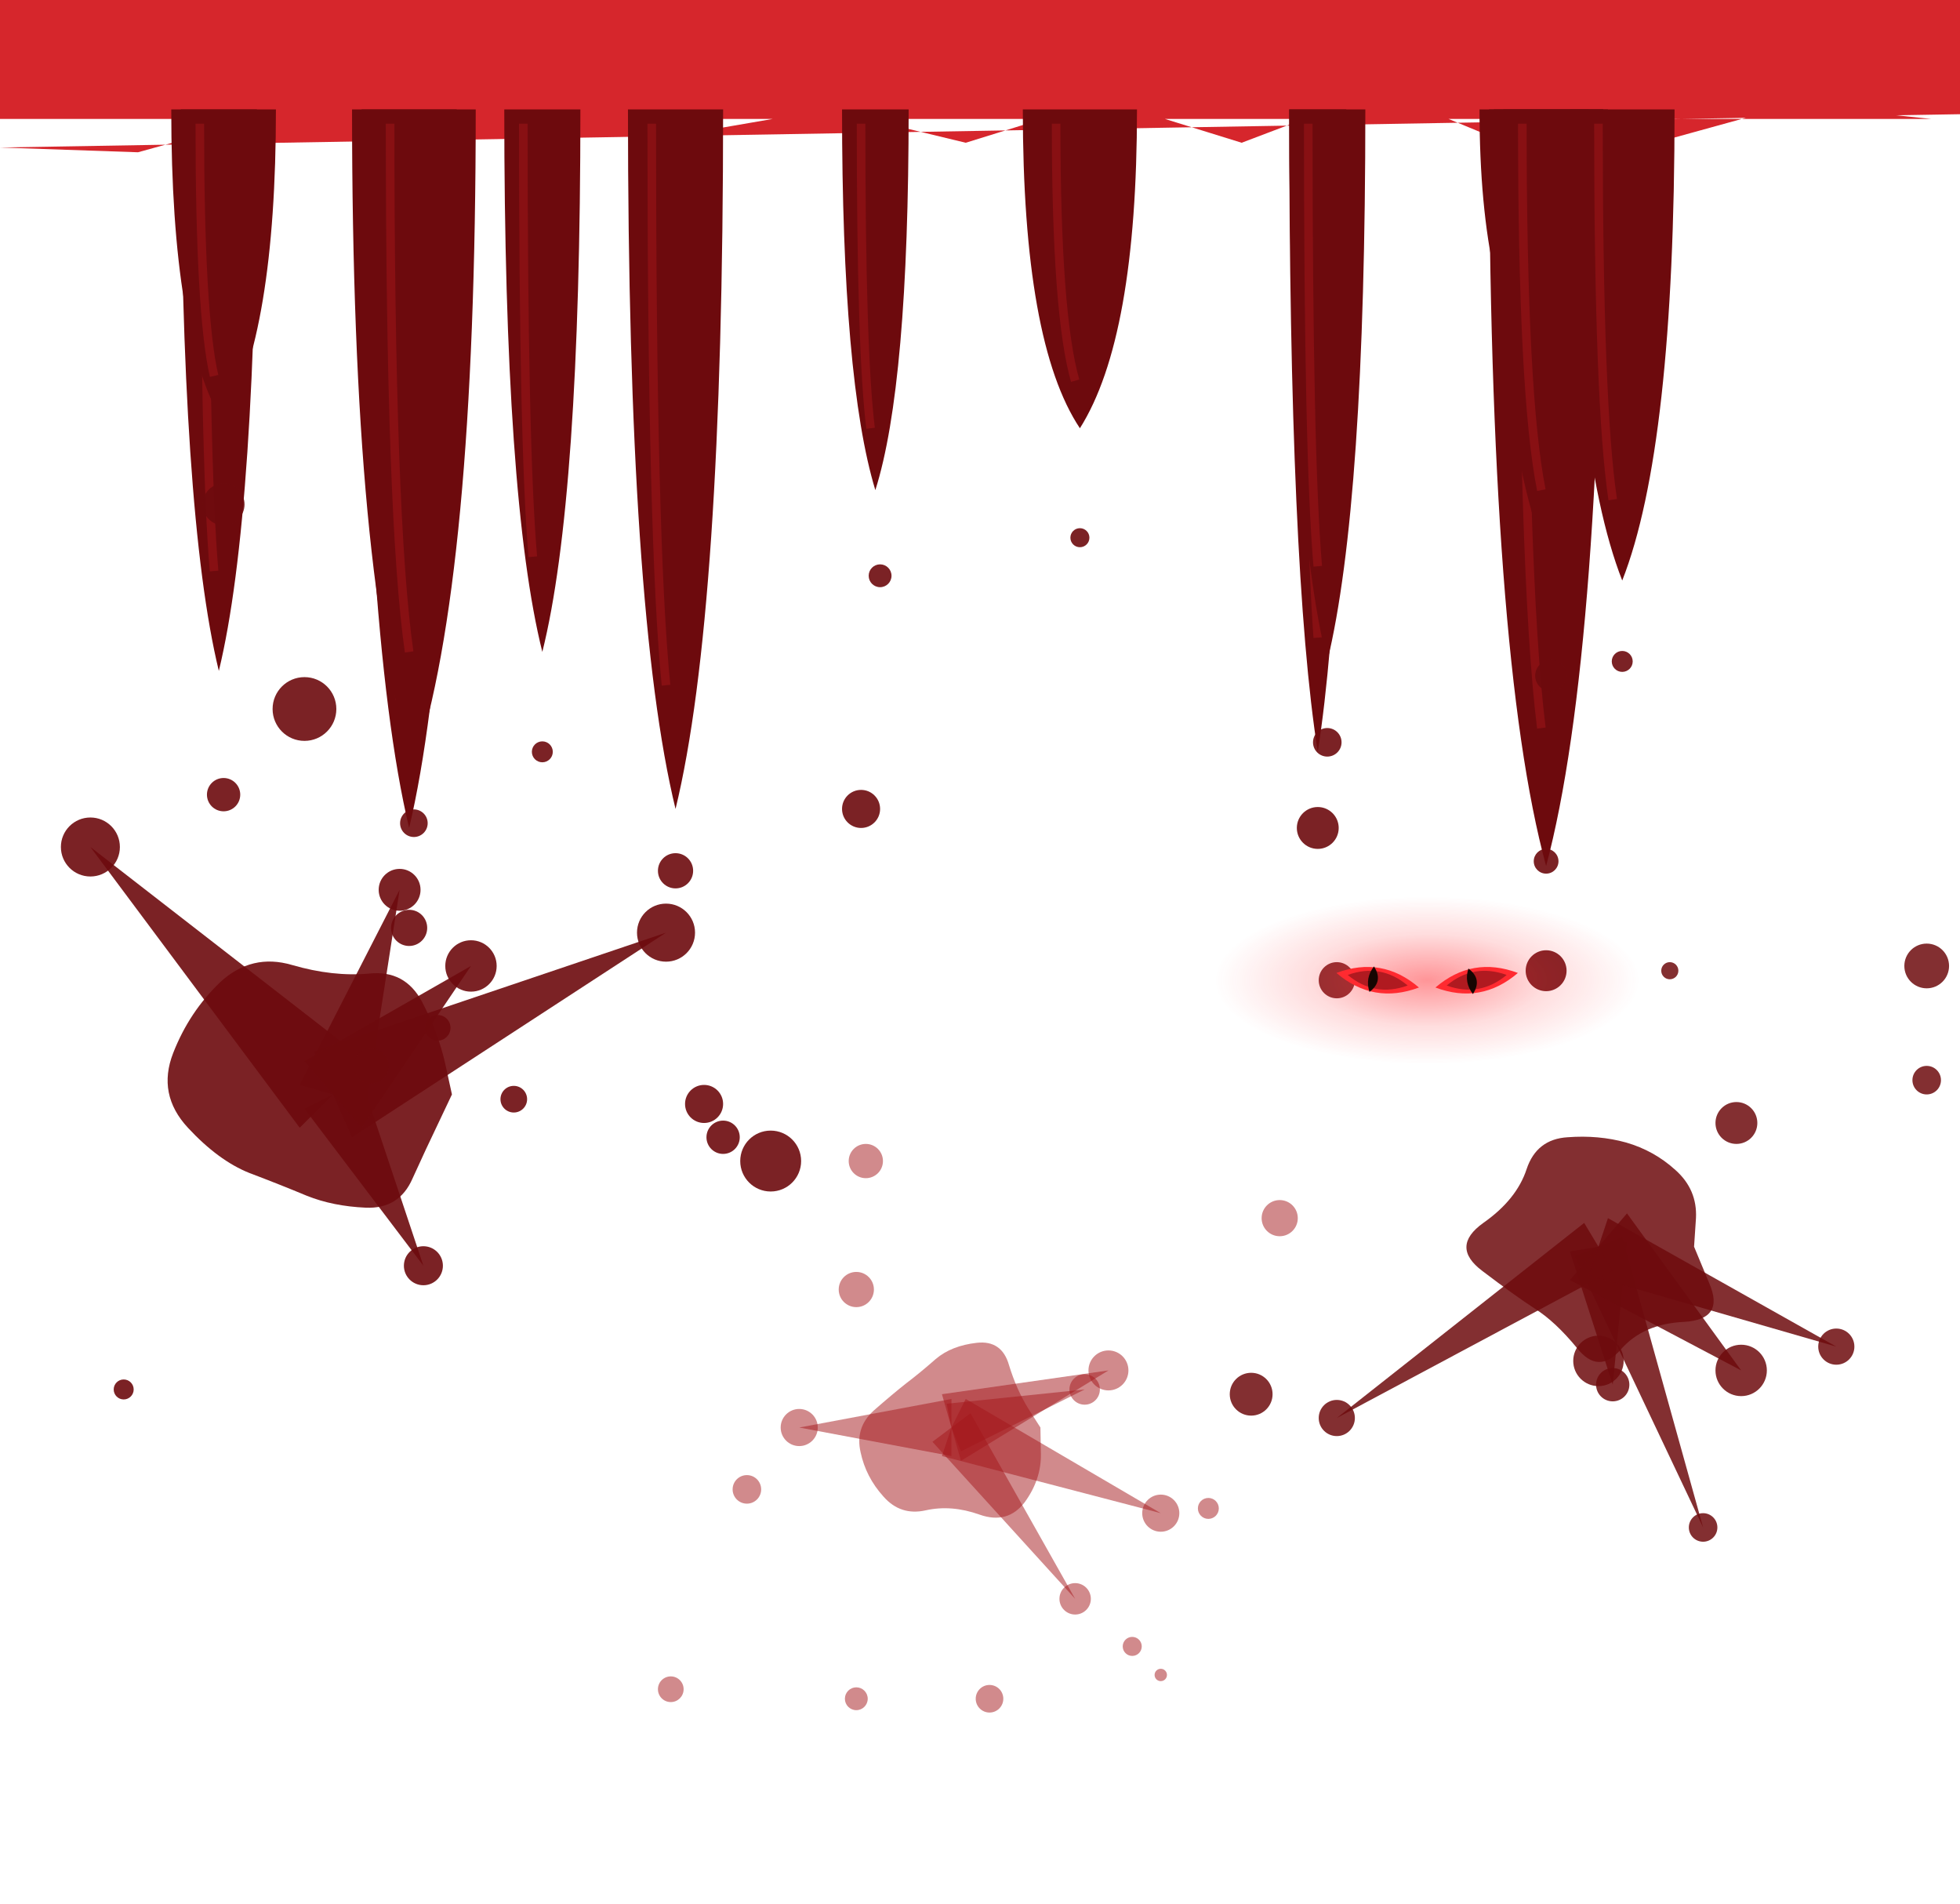
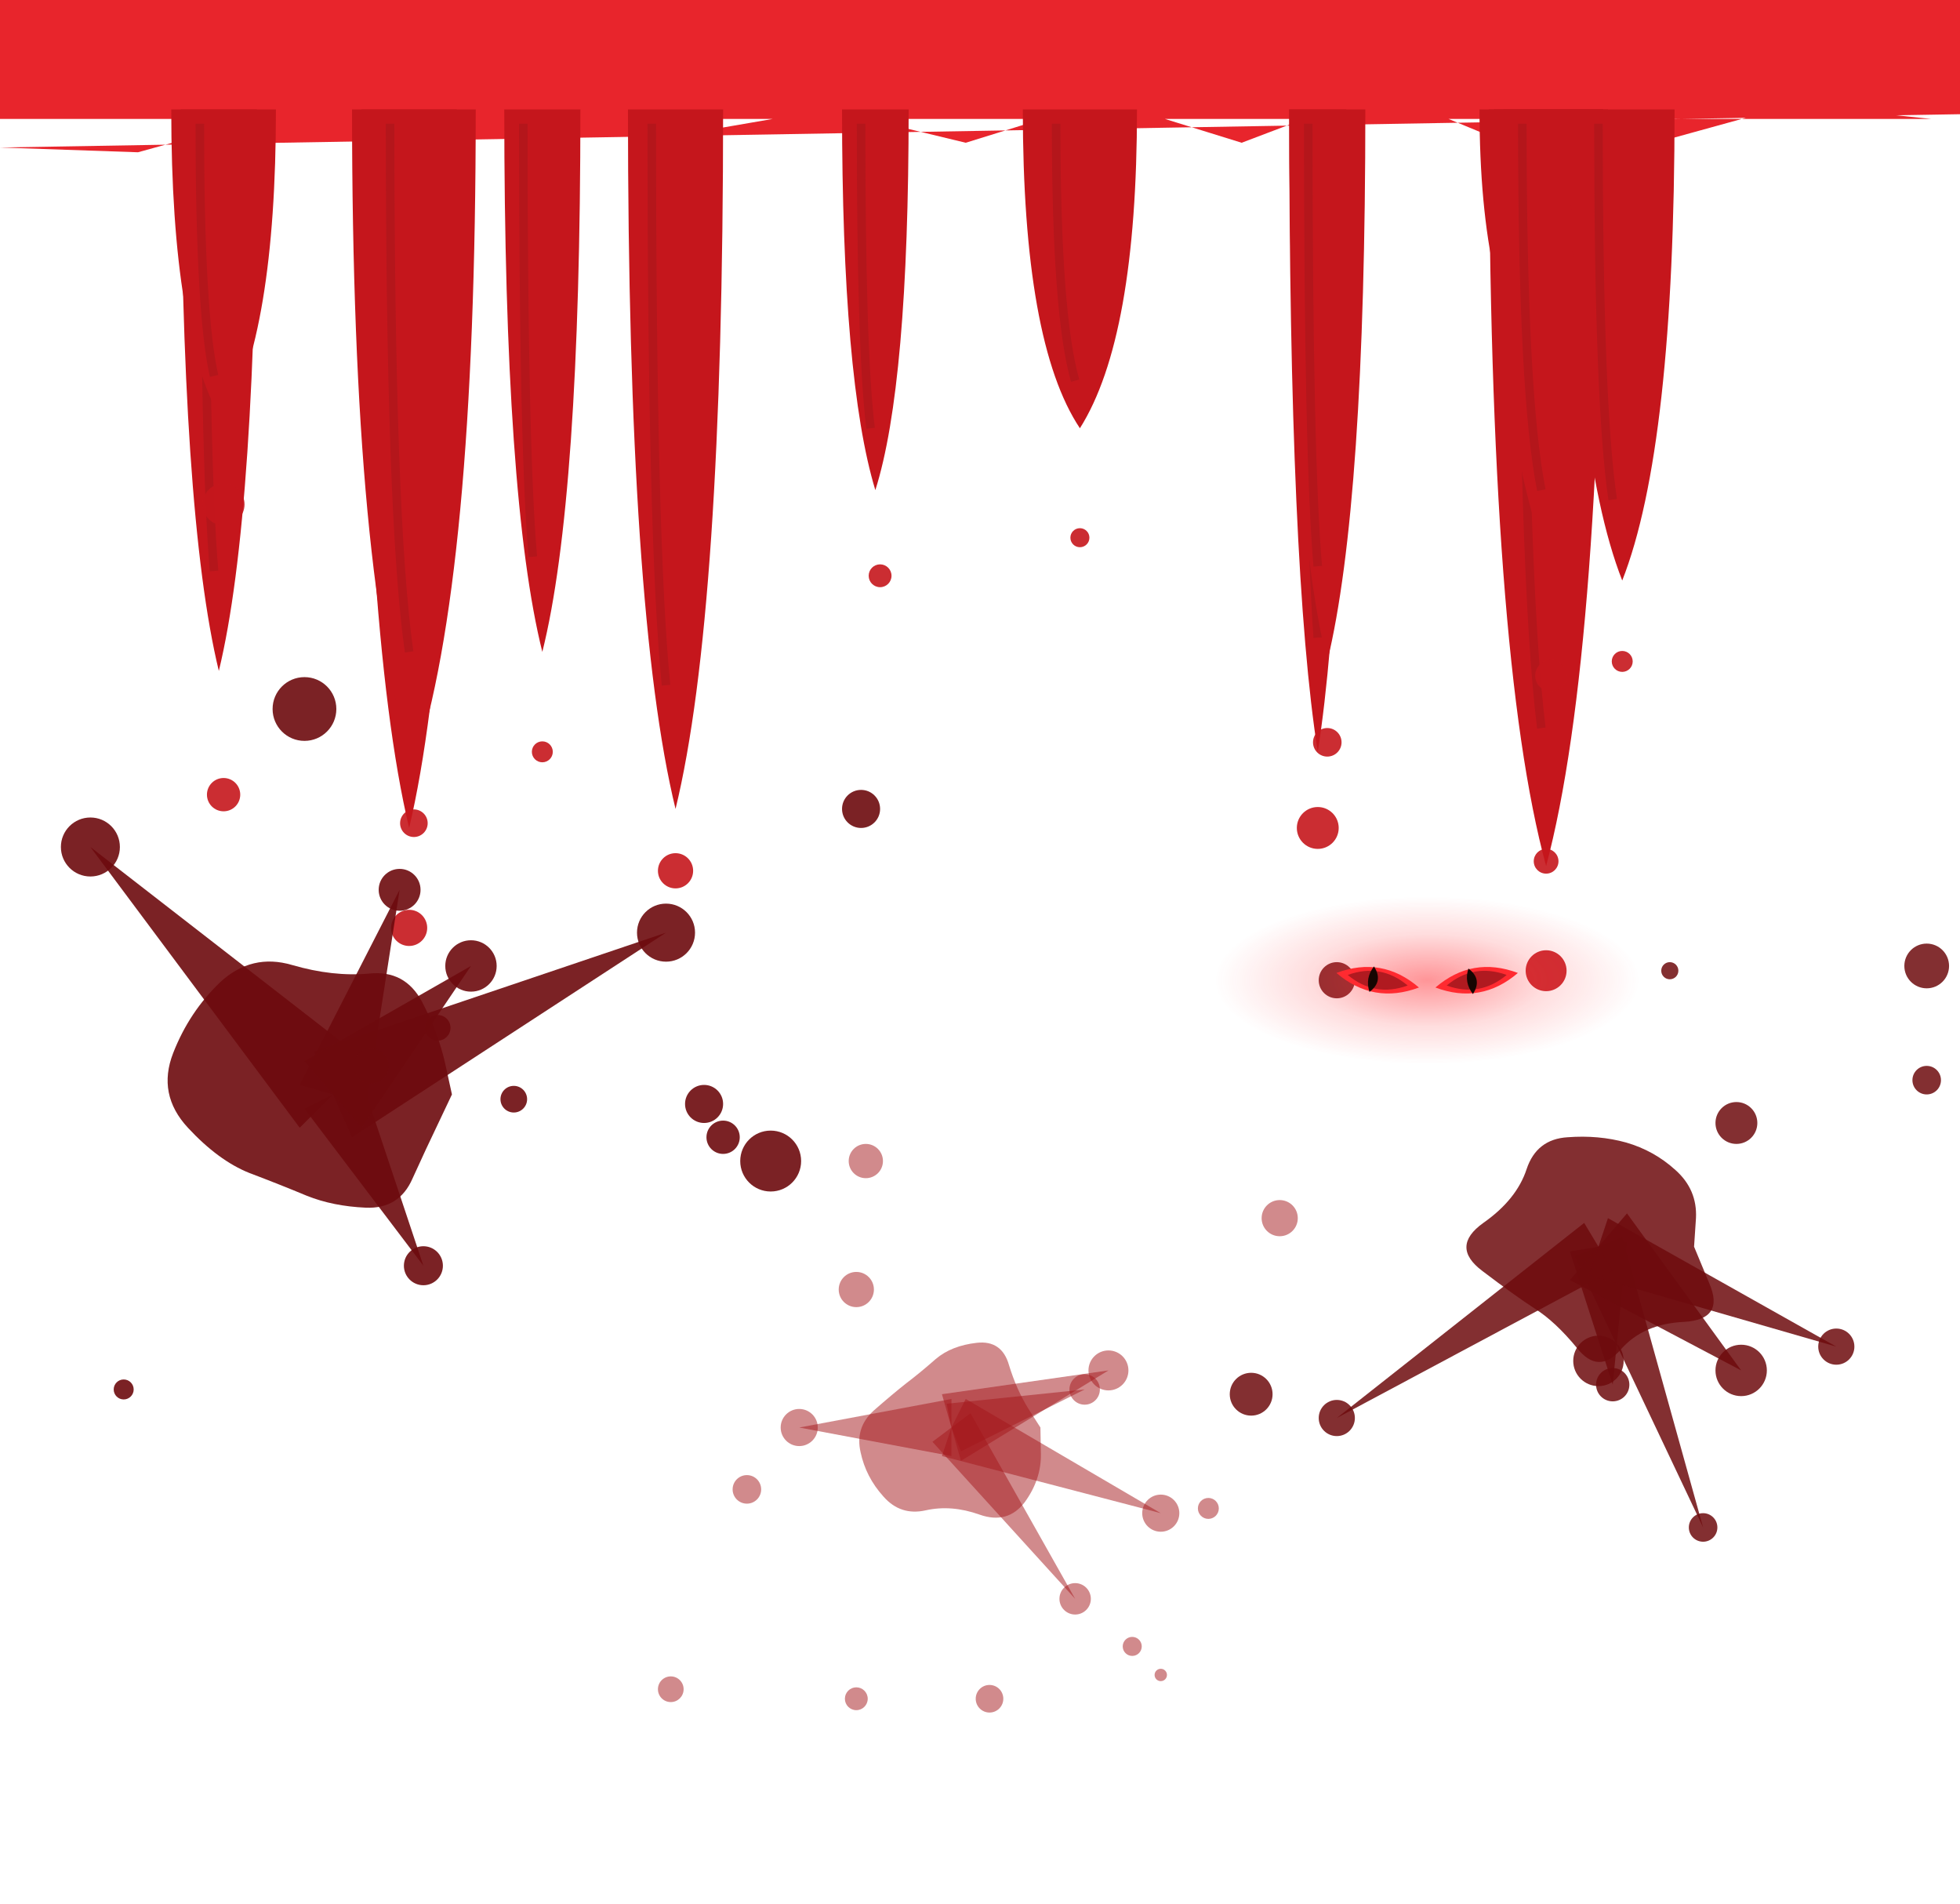
<svg xmlns="http://www.w3.org/2000/svg" viewBox="0 0 412 400" width="412" height="400">
-   <path d="M0 0 H412 V24 L0 31 L29 32 L58 24 L87 18 L116 12 L145 28 L174 23 L203 30 L232 21 L261 30 L290 19 L319 31 L348 30 L377 22 L406 25 H0z" fill="#d6262c" />
-   <path d="M38 23 q0 85 8 118 q8 -33 8 -118z" fill="#6d0a0d" />
+   <path d="M0 0 H412 V24 L0 31 L29 32 L58 24 L87 18 L116 12 L145 28 L174 23 L203 30 L232 21 L261 30 L290 19 L319 31 L348 30 L377 22 L406 25 H0z" fill="#e8252c" />
+   <path d="M38 23 q0 85 8 118 q8 -33 8 -118z" fill="#c5161c" />
  <path d="M43 26 q0 71 2 94" stroke="#a3151a" stroke-width="1.8" fill="none" opacity=".5" />
-   <circle cx="47" cy="167" r="3.5" fill="#6d0a0d" opacity=".9" />
-   <path d="M36 23 q0 48 11 66 q11 -19 11 -66z" fill="#6d0a0d" />
+   <circle cx="47" cy="167" r="3.5" fill="#c5161c" opacity=".9" />
+   <path d="M36 23 q0 48 11 66 q11 -19 11 -66z" fill="#c5161c" />
  <path d="M42 26 q0 40 3 53" stroke="#a3151a" stroke-width="1.8" fill="none" opacity=".5" />
-   <circle cx="47" cy="106" r="4.4" fill="#6d0a0d" opacity=".9" />
-   <path d="M76 23 q0 109 10 151 q10 -42 10 -151z" fill="#6d0a0d" />
+   <circle cx="47" cy="106" r="4.4" fill="#c5161c" opacity=".9" />
+   <path d="M76 23 q0 109 10 151 q10 -42 10 -151z" fill="#c5161c" />
  <path d="M81 26 q0 90 3 121" stroke="#a3151a" stroke-width="1.8" fill="none" opacity=".5" />
-   <circle cx="86" cy="195" r="3.8" fill="#6d0a0d" opacity=".9" />
-   <path d="M74 23 q0 100 13 138 q13 -39 13 -138z" fill="#6d0a0d" />
+   <circle cx="86" cy="195" r="3.8" fill="#c5161c" opacity=".9" />
+   <path d="M74 23 q0 100 13 138 q13 -39 13 -138z" fill="#c5161c" />
  <path d="M82 26 q0 83 4 111" stroke="#a3151a" stroke-width="1.8" fill="none" opacity=".5" />
-   <circle cx="87" cy="173" r="2.9" fill="#6d0a0d" opacity=".9" />
-   <path d="M106 23 q0 82 8 114 q8 -32 8 -114z" fill="#6d0a0d" />
+   <circle cx="87" cy="173" r="2.9" fill="#c5161c" opacity=".9" />
+   <path d="M106 23 q0 82 8 114 q8 -32 8 -114z" fill="#c5161c" />
  <path d="M110 26 q0 68 2 91" stroke="#a3151a" stroke-width="1.8" fill="none" opacity=".5" />
-   <circle cx="114" cy="158" r="2.2" fill="#6d0a0d" opacity=".9" />
-   <path d="M132 23 q0 106 10 147 q10 -41 10 -147z" fill="#6d0a0d" />
+   <circle cx="114" cy="158" r="2.2" fill="#c5161c" opacity=".9" />
+   <path d="M132 23 q0 106 10 147 q10 -41 10 -147z" fill="#c5161c" />
  <path d="M137 26 q0 88 3 118" stroke="#a3151a" stroke-width="1.8" fill="none" opacity=".5" />
-   <circle cx="142" cy="183" r="3.7" fill="#6d0a0d" opacity=".9" />
-   <path d="M177 23 q0 57 7 80 q7 -22 7 -80z" fill="#6d0a0d" />
+   <circle cx="142" cy="183" r="3.7" fill="#c5161c" opacity=".9" />
+   <path d="M177 23 q0 57 7 80 q7 -22 7 -80z" fill="#c5161c" />
  <path d="M181 26 q0 48 2 64" stroke="#a3151a" stroke-width="1.8" fill="none" opacity=".5" />
-   <circle cx="185" cy="121" r="2.4" fill="#6d0a0d" opacity=".9" />
-   <path d="M215 23 q0 49 12 67 q12 -19 12 -67z" fill="#6d0a0d" />
+   <circle cx="185" cy="121" r="2.4" fill="#c5161c" opacity=".9" />
+   <path d="M215 23 q0 49 12 67 q12 -19 12 -67z" fill="#c5161c" />
  <path d="M222 26 q0 40 4 54" stroke="#a3151a" stroke-width="1.8" fill="none" opacity=".5" />
-   <circle cx="227" cy="113" r="2.0" fill="#6d0a0d" opacity=".9" />
-   <path d="M271 23 q0 97 6 135 q6 -38 6 -135z" fill="#6d0a0d" />
+   <circle cx="227" cy="113" r="2.0" fill="#c5161c" opacity=".9" />
+   <path d="M271 23 q0 97 6 135 q6 -38 6 -135z" fill="#c5161c" />
  <path d="M275 26 q0 81 2 108" stroke="#a3151a" stroke-width="1.8" fill="none" opacity=".5" />
-   <circle cx="277" cy="174" r="4.4" fill="#6d0a0d" opacity=".9" />
-   <path d="M271 23 q0 84 8 116 q8 -33 8 -116z" fill="#6d0a0d" />
+   <circle cx="277" cy="174" r="4.4" fill="#c5161c" opacity=".9" />
+   <path d="M271 23 q0 84 8 116 q8 -33 8 -116z" fill="#c5161c" />
  <path d="M275 26 q0 70 2 93" stroke="#a3151a" stroke-width="1.8" fill="none" opacity=".5" />
-   <circle cx="279" cy="156" r="3.0" fill="#6d0a0d" opacity=".9" />
-   <path d="M311 23 q0 41 13 58 q13 -16 13 -58z" fill="#6d0a0d" />
+   <circle cx="279" cy="156" r="3.0" fill="#c5161c" opacity=".9" />
+   <path d="M311 23 q0 41 13 58 q13 -16 13 -58z" fill="#c5161c" />
  <path d="M318 26 q0 35 4 46" stroke="#a3151a" stroke-width="1.8" fill="none" opacity=".5" />
-   <circle cx="324" cy="92" r="3.1" fill="#6d0a0d" opacity=".9" />
-   <path d="M316 23 q0 95 9 131 q9 -37 9 -131z" fill="#6d0a0d" />
+   <circle cx="324" cy="92" r="3.1" fill="#c5161c" opacity=".9" />
+   <path d="M316 23 q0 95 9 131 q9 -37 9 -131z" fill="#c5161c" />
  <path d="M321 26 q0 79 3 105" stroke="#a3151a" stroke-width="1.8" fill="none" opacity=".5" />
-   <circle cx="325" cy="181" r="2.6" fill="#6d0a0d" opacity=".9" />
-   <path d="M313 23 q0 115 12 159 q12 -45 12 -159z" fill="#6d0a0d" />
+   <circle cx="325" cy="181" r="2.6" fill="#c5161c" opacity=".9" />
+   <path d="M313 23 q0 115 12 159 q12 -45 12 -159z" fill="#c5161c" />
  <path d="M320 26 q0 95 4 127" stroke="#a3151a" stroke-width="1.8" fill="none" opacity=".5" />
-   <circle cx="325" cy="204" r="4.3" fill="#6d0a0d" opacity=".9" />
-   <path d="M314 23 q0 69 12 96 q12 -27 12 -96z" fill="#6d0a0d" />
+   <circle cx="325" cy="204" r="4.3" fill="#c5161c" opacity=".9" />
+   <path d="M314 23 q0 69 12 96 q12 -27 12 -96z" fill="#c5161c" />
  <path d="M320 26 q0 57 4 77" stroke="#a3151a" stroke-width="1.8" fill="none" opacity=".5" />
-   <circle cx="326" cy="142" r="3.3" fill="#6d0a0d" opacity=".9" />
-   <path d="M330 23 q0 71 11 99 q11 -28 11 -99z" fill="#6d0a0d" />
+   <circle cx="326" cy="142" r="3.3" fill="#c5161c" opacity=".9" />
+   <path d="M330 23 q0 71 11 99 q11 -28 11 -99z" fill="#c5161c" />
  <path d="M336 26 q0 59 3 79" stroke="#a3151a" stroke-width="1.8" fill="none" opacity=".5" />
-   <circle cx="341" cy="139" r="2.2" fill="#6d0a0d" opacity=".9" />
+   <circle cx="341" cy="139" r="2.2" fill="#c5161c" opacity=".9" />
  <path d="M95.0 230.0 Q95.0 230.0 92.3 235.7 Q89.6 241.3 86.7 247.7 Q83.9 254.1 76.9 253.8 Q70.0 253.5 64.5 251.3 Q59.0 249.0 52.4 246.5 Q45.9 243.9 39.5 237.0 Q33.0 230.0 36.4 221.3 Q39.8 212.6 46.3 206.4 Q52.9 200.3 61.4 202.8 Q70.0 205.3 77.6 204.6 Q85.1 203.8 88.7 210.5 Q92.2 217.2 93.6 223.6z" fill="#6d0a0d" opacity=".9" />
  <path d="M70 230 L64 233 L89 266 L76 227z" fill="#6d0a0d" opacity=".9" />
  <circle cx="89" cy="266" r="4.1" fill="#6d0a0d" opacity=".9" />
  <path d="M70 230 L74 239 L140 196 L66 221z" fill="#6d0a0d" opacity=".9" />
  <circle cx="140" cy="196" r="6.1" fill="#6d0a0d" opacity=".9" />
  <path d="M70 230 L77 232 L84 187 L63 228z" fill="#6d0a0d" opacity=".9" />
  <circle cx="84" cy="187" r="4.4" fill="#6d0a0d" opacity=".9" />
  <path d="M70 230 L77 223 L19 178 L63 237z" fill="#6d0a0d" opacity=".9" />
  <circle cx="19" cy="178" r="6.2" fill="#6d0a0d" opacity=".9" />
  <path d="M70 230 L76 237 L99 203 L64 223z" fill="#6d0a0d" opacity=".9" />
  <circle cx="99" cy="203" r="5.4" fill="#6d0a0d" opacity=".9" />
  <circle cx="108" cy="231" r="2.8" fill="#6d0a0d" opacity=".9" />
  <circle cx="64" cy="149" r="6.7" fill="#6d0a0d" opacity=".9" />
  <circle cx="152" cy="239" r="3.5" fill="#6d0a0d" opacity=".9" />
  <circle cx="162" cy="244" r="6.4" fill="#6d0a0d" opacity=".9" />
  <circle cx="148" cy="232" r="4.0" fill="#6d0a0d" opacity=".9" />
  <circle cx="92" cy="216" r="2.7" fill="#6d0a0d" opacity=".9" />
  <circle cx="26" cy="292" r="2.1" fill="#6d0a0d" opacity=".9" />
  <circle cx="-32" cy="255" r="3.4" fill="#6d0a0d" opacity=".9" />
  <circle cx="78" cy="224" r="3.7" fill="#6d0a0d" opacity=".9" />
  <circle cx="181" cy="170" r="4.0" fill="#6d0a0d" opacity=".9" />
  <path d="M356.1 262.0 Q356.1 262.0 359.3 269.7 Q362.6 277.3 354.0 277.8 Q345.4 278.2 340.7 283.6 Q336.0 289.0 331.5 283.3 Q326.9 277.7 322.6 275.0 Q318.3 272.2 311.6 267.1 Q304.8 262.0 311.8 257.0 Q318.8 252.1 320.9 245.7 Q323.0 239.4 329.5 239.0 Q336.0 238.5 341.8 240.1 Q347.7 241.8 352.2 245.9 Q356.8 250.0 356.5 256.0z" fill="#6d0a0d" opacity=".85" />
  <path d="M336 262 L331 264 L358 321 L341 260z" fill="#6d0a0d" opacity=".85" />
  <circle cx="358" cy="321" r="3.0" fill="#6d0a0d" opacity=".85" />
  <path d="M336 262 L330 263 L339 291 L342 261z" fill="#6d0a0d" opacity=".85" />
  <circle cx="339" cy="291" r="3.5" fill="#6d0a0d" opacity=".85" />
  <path d="M336 262 L333 257 L281 298 L339 267z" fill="#6d0a0d" opacity=".85" />
  <circle cx="281" cy="298" r="3.8" fill="#6d0a0d" opacity=".85" />
  <path d="M336 262 L330 269 L366 288 L342 255z" fill="#6d0a0d" opacity=".85" />
  <circle cx="366" cy="288" r="5.4" fill="#6d0a0d" opacity=".85" />
  <path d="M336 262 L334 268 L386 283 L338 256z" fill="#6d0a0d" opacity=".85" />
  <circle cx="386" cy="283" r="3.8" fill="#6d0a0d" opacity=".85" />
  <circle cx="365" cy="236" r="4.4" fill="#6d0a0d" opacity=".85" />
  <circle cx="336" cy="286" r="5.3" fill="#6d0a0d" opacity=".85" />
  <circle cx="351" cy="204" r="1.8" fill="#6d0a0d" opacity=".85" />
  <circle cx="417" cy="260" r="2.4" fill="#6d0a0d" opacity=".85" />
  <circle cx="417" cy="275" r="4.6" fill="#6d0a0d" opacity=".85" />
  <circle cx="405" cy="227" r="3.0" fill="#6d0a0d" opacity=".85" />
  <circle cx="405" cy="203" r="4.7" fill="#6d0a0d" opacity=".85" />
  <circle cx="263" cy="293" r="4.5" fill="#6d0a0d" opacity=".85" />
  <circle cx="418" cy="317" r="3.7" fill="#6d0a0d" opacity=".85" />
  <circle cx="281" cy="206" r="3.8" fill="#6d0a0d" opacity=".85" />
  <path d="M218.7 300.0 Q218.7 300.0 218.8 305.5 Q218.9 310.9 215.4 315.7 Q211.8 320.4 205.9 318.3 Q200.0 316.2 194.6 317.4 Q189.3 318.6 185.7 314.5 Q182.0 310.4 180.9 305.2 Q179.7 300.0 183.7 296.4 Q187.7 292.9 190.5 290.7 Q193.4 288.5 196.7 285.6 Q200.0 282.8 205.3 282.2 Q210.6 281.6 212.1 286.9 Q213.7 292.1 216.2 296.1z" fill="#a3151a" opacity=".5" />
  <path d="M200 300 L200 294 L168 300 L200 306z" fill="#a3151a" opacity=".5" />
  <circle cx="168" cy="300" r="3.9" fill="#a3151a" opacity=".5" />
  <path d="M200 300 L202 307 L233 288 L198 293z" fill="#a3151a" opacity=".5" />
  <circle cx="233" cy="288" r="4.2" fill="#a3151a" opacity=".5" />
  <path d="M200 300 L198 306 L244 318 L203 294z" fill="#a3151a" opacity=".5" />
  <circle cx="244" cy="318" r="3.9" fill="#a3151a" opacity=".5" />
  <path d="M200 300 L196 303 L226 336 L204 297z" fill="#a3151a" opacity=".5" />
  <circle cx="226" cy="336" r="3.3" fill="#a3151a" opacity=".5" />
  <path d="M200 300 L202 305 L228 292 L199 295z" fill="#a3151a" opacity=".5" />
  <circle cx="228" cy="292" r="3.2" fill="#a3151a" opacity=".5" />
  <circle cx="254" cy="317" r="2.2" fill="#a3151a" opacity=".5" />
  <circle cx="141" cy="355" r="2.7" fill="#a3151a" opacity=".5" />
  <circle cx="269" cy="256" r="3.8" fill="#a3151a" opacity=".5" />
  <circle cx="244" cy="352" r="1.3" fill="#a3151a" opacity=".5" />
  <circle cx="182" cy="244" r="3.6" fill="#a3151a" opacity=".5" />
  <circle cx="180" cy="357" r="2.4" fill="#a3151a" opacity=".5" />
  <circle cx="238" cy="346" r="2.0" fill="#a3151a" opacity=".5" />
  <circle cx="208" cy="357" r="2.9" fill="#a3151a" opacity=".5" />
  <circle cx="180" cy="271" r="3.7" fill="#a3151a" opacity=".5" />
  <circle cx="157" cy="313" r="3.0" fill="#a3151a" opacity=".5" />
  <defs>
    <radialGradient id="y1">
      <stop offset="0" stop-color="#ff2a30" stop-opacity=".5" />
      <stop offset=".55" stop-color="#ff2a30" stop-opacity=".16" />
      <stop offset="1" stop-color="#ff2a30" stop-opacity="0" />
    </radialGradient>
  </defs>
  <g transform="translate(300,206) scale(0.8)">
    <ellipse cx="0" cy="0" rx="56" ry="22" fill="url(#y1)" />
    <g transform="translate(-13.0 0) rotate(10)">
      <path d="M-11 0 Q0 -6.5 11 0 Q0 6.5 -11 0z" fill="#ff2a30" />
      <path d="M-8 0 Q0 -4.6 8 0 Q0 4.6 -8 0z" fill="#b01a20" />
      <path d="M-1.6 -3.4 Q1.6 0 -1.6 3.4 Q-3.4 0 -1.6 -3.4z" fill="#160602" />
    </g>
    <g transform="translate(13.0 0) rotate(-10)">
      <path d="M-11 0 Q0 -6.5 11 0 Q0 6.5 -11 0z" fill="#ff2a30" />
      <path d="M-8 0 Q0 -4.6 8 0 Q0 4.6 -8 0z" fill="#b01a20" />
      <path d="M-1.6 -3.4 Q1.6 0 -1.6 3.4 Q-3.4 0 -1.6 -3.4z" fill="#160602" />
    </g>
  </g>
</svg>
